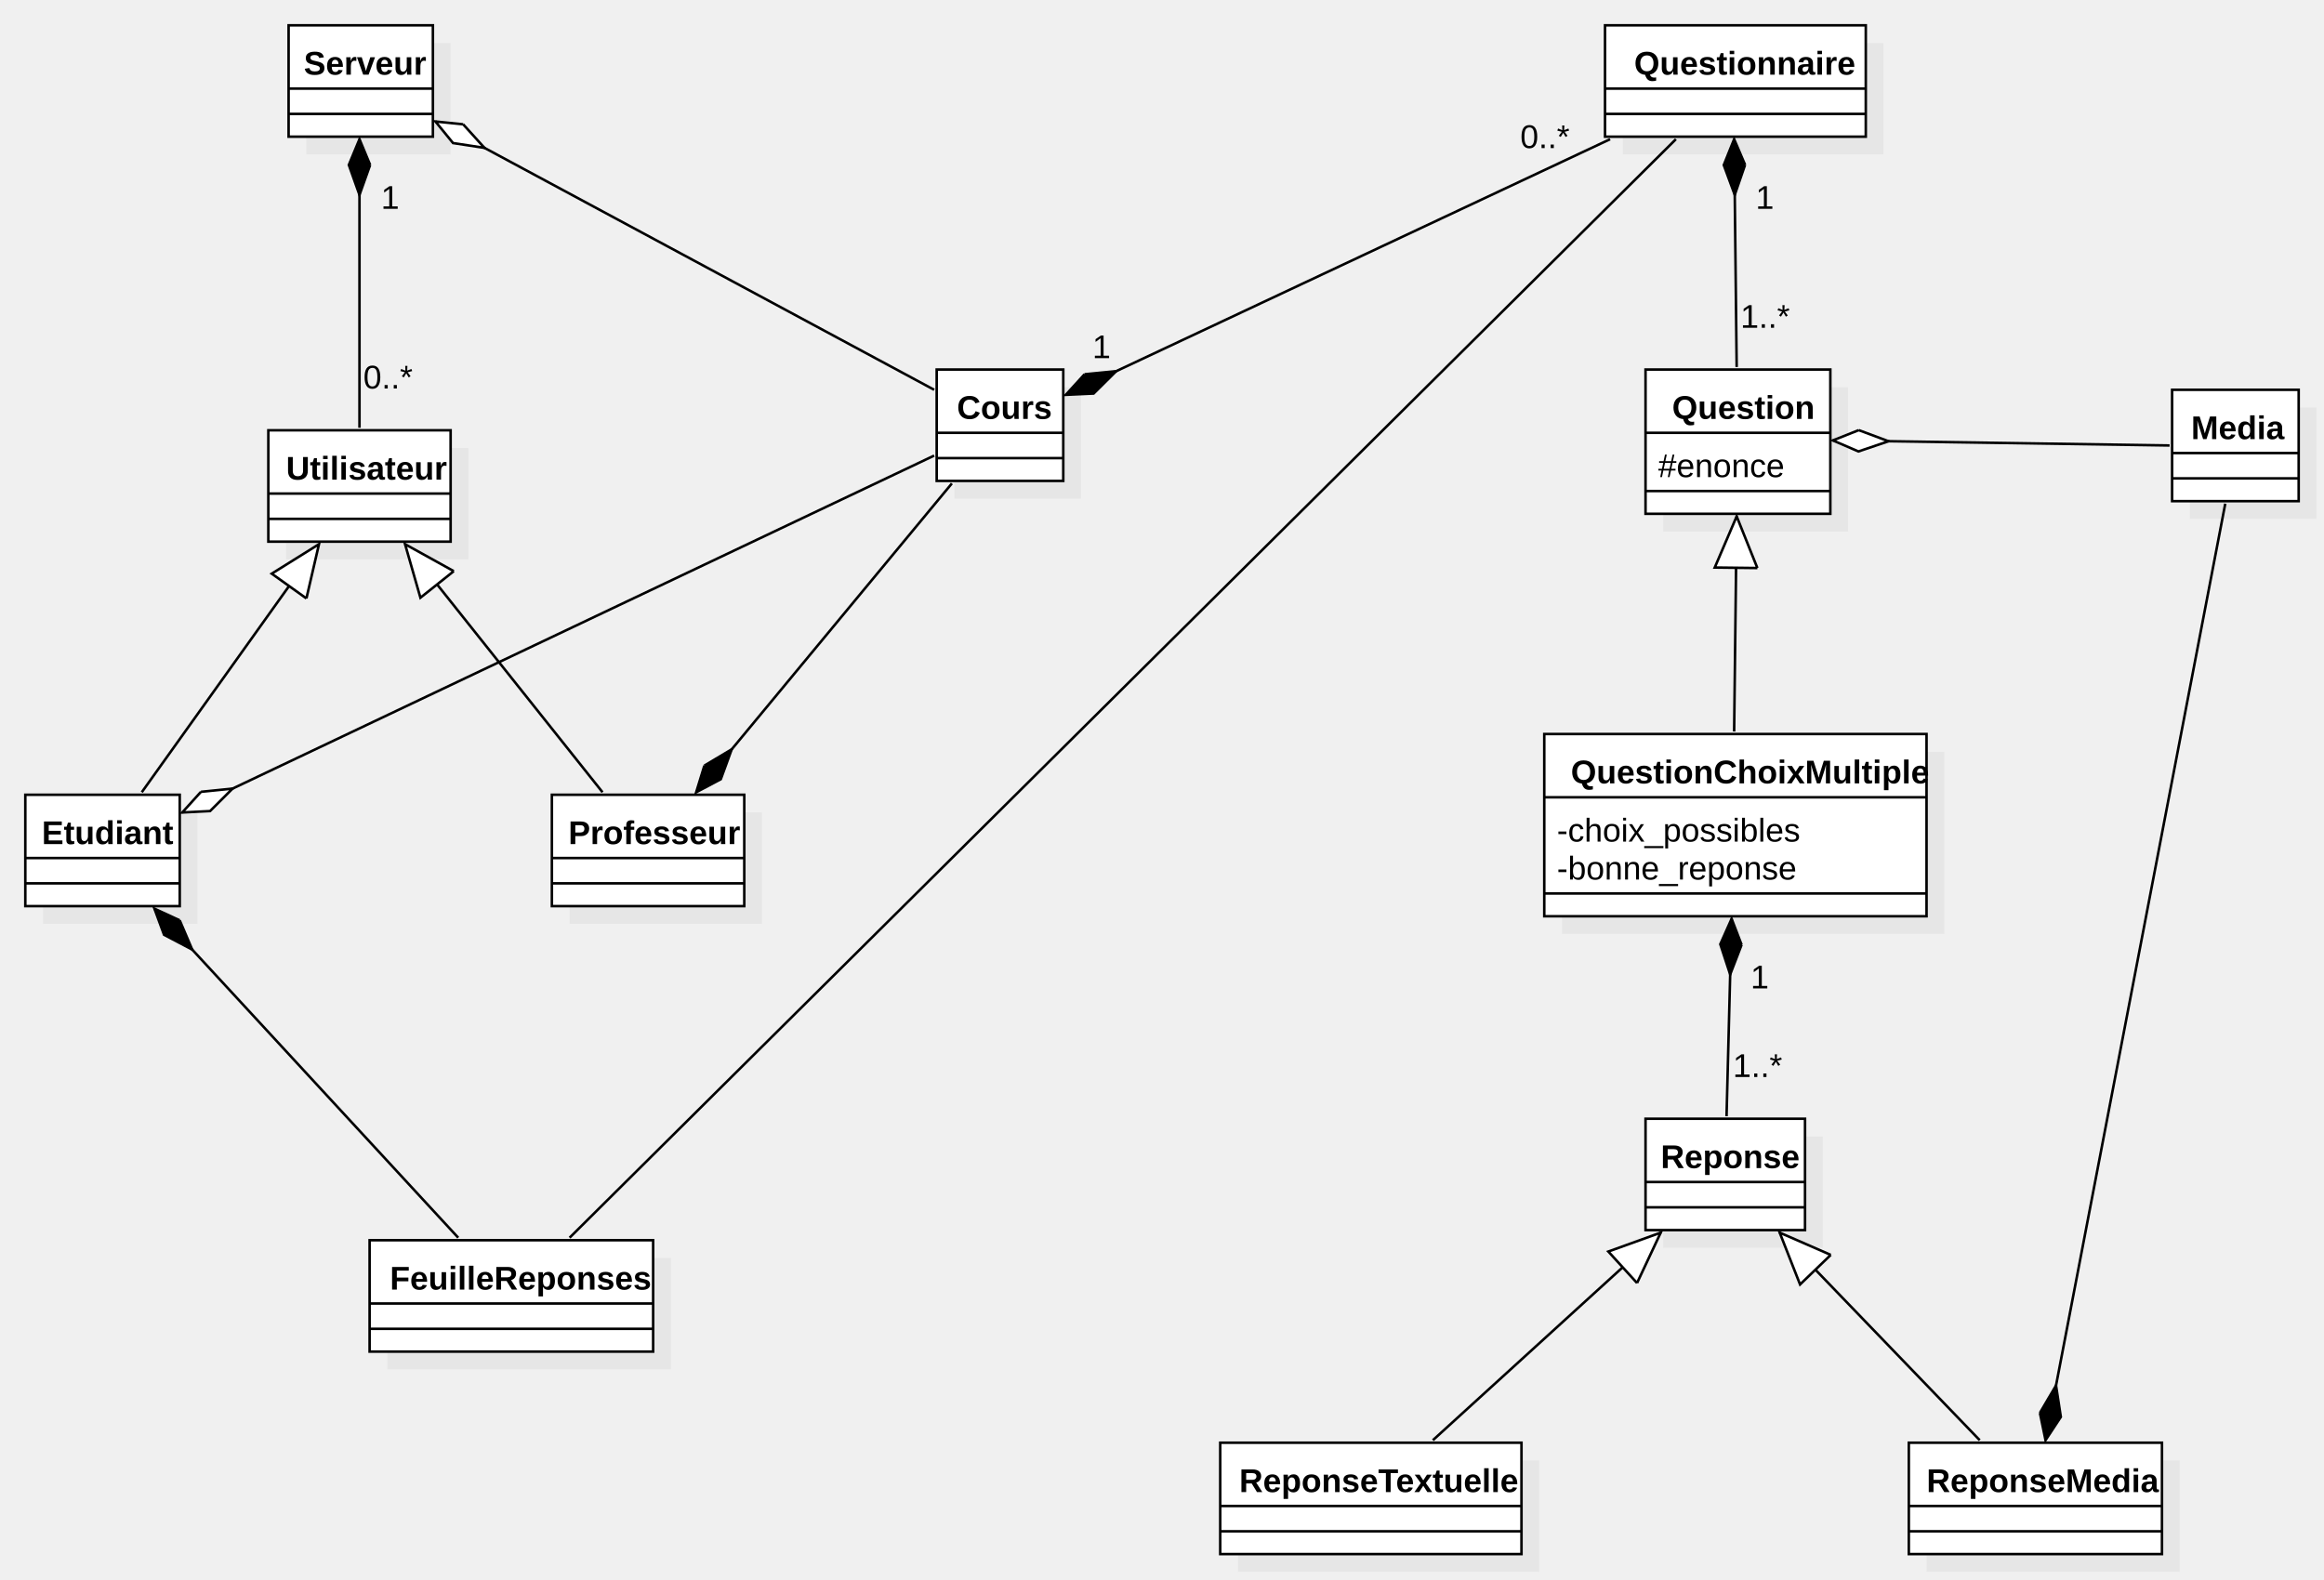
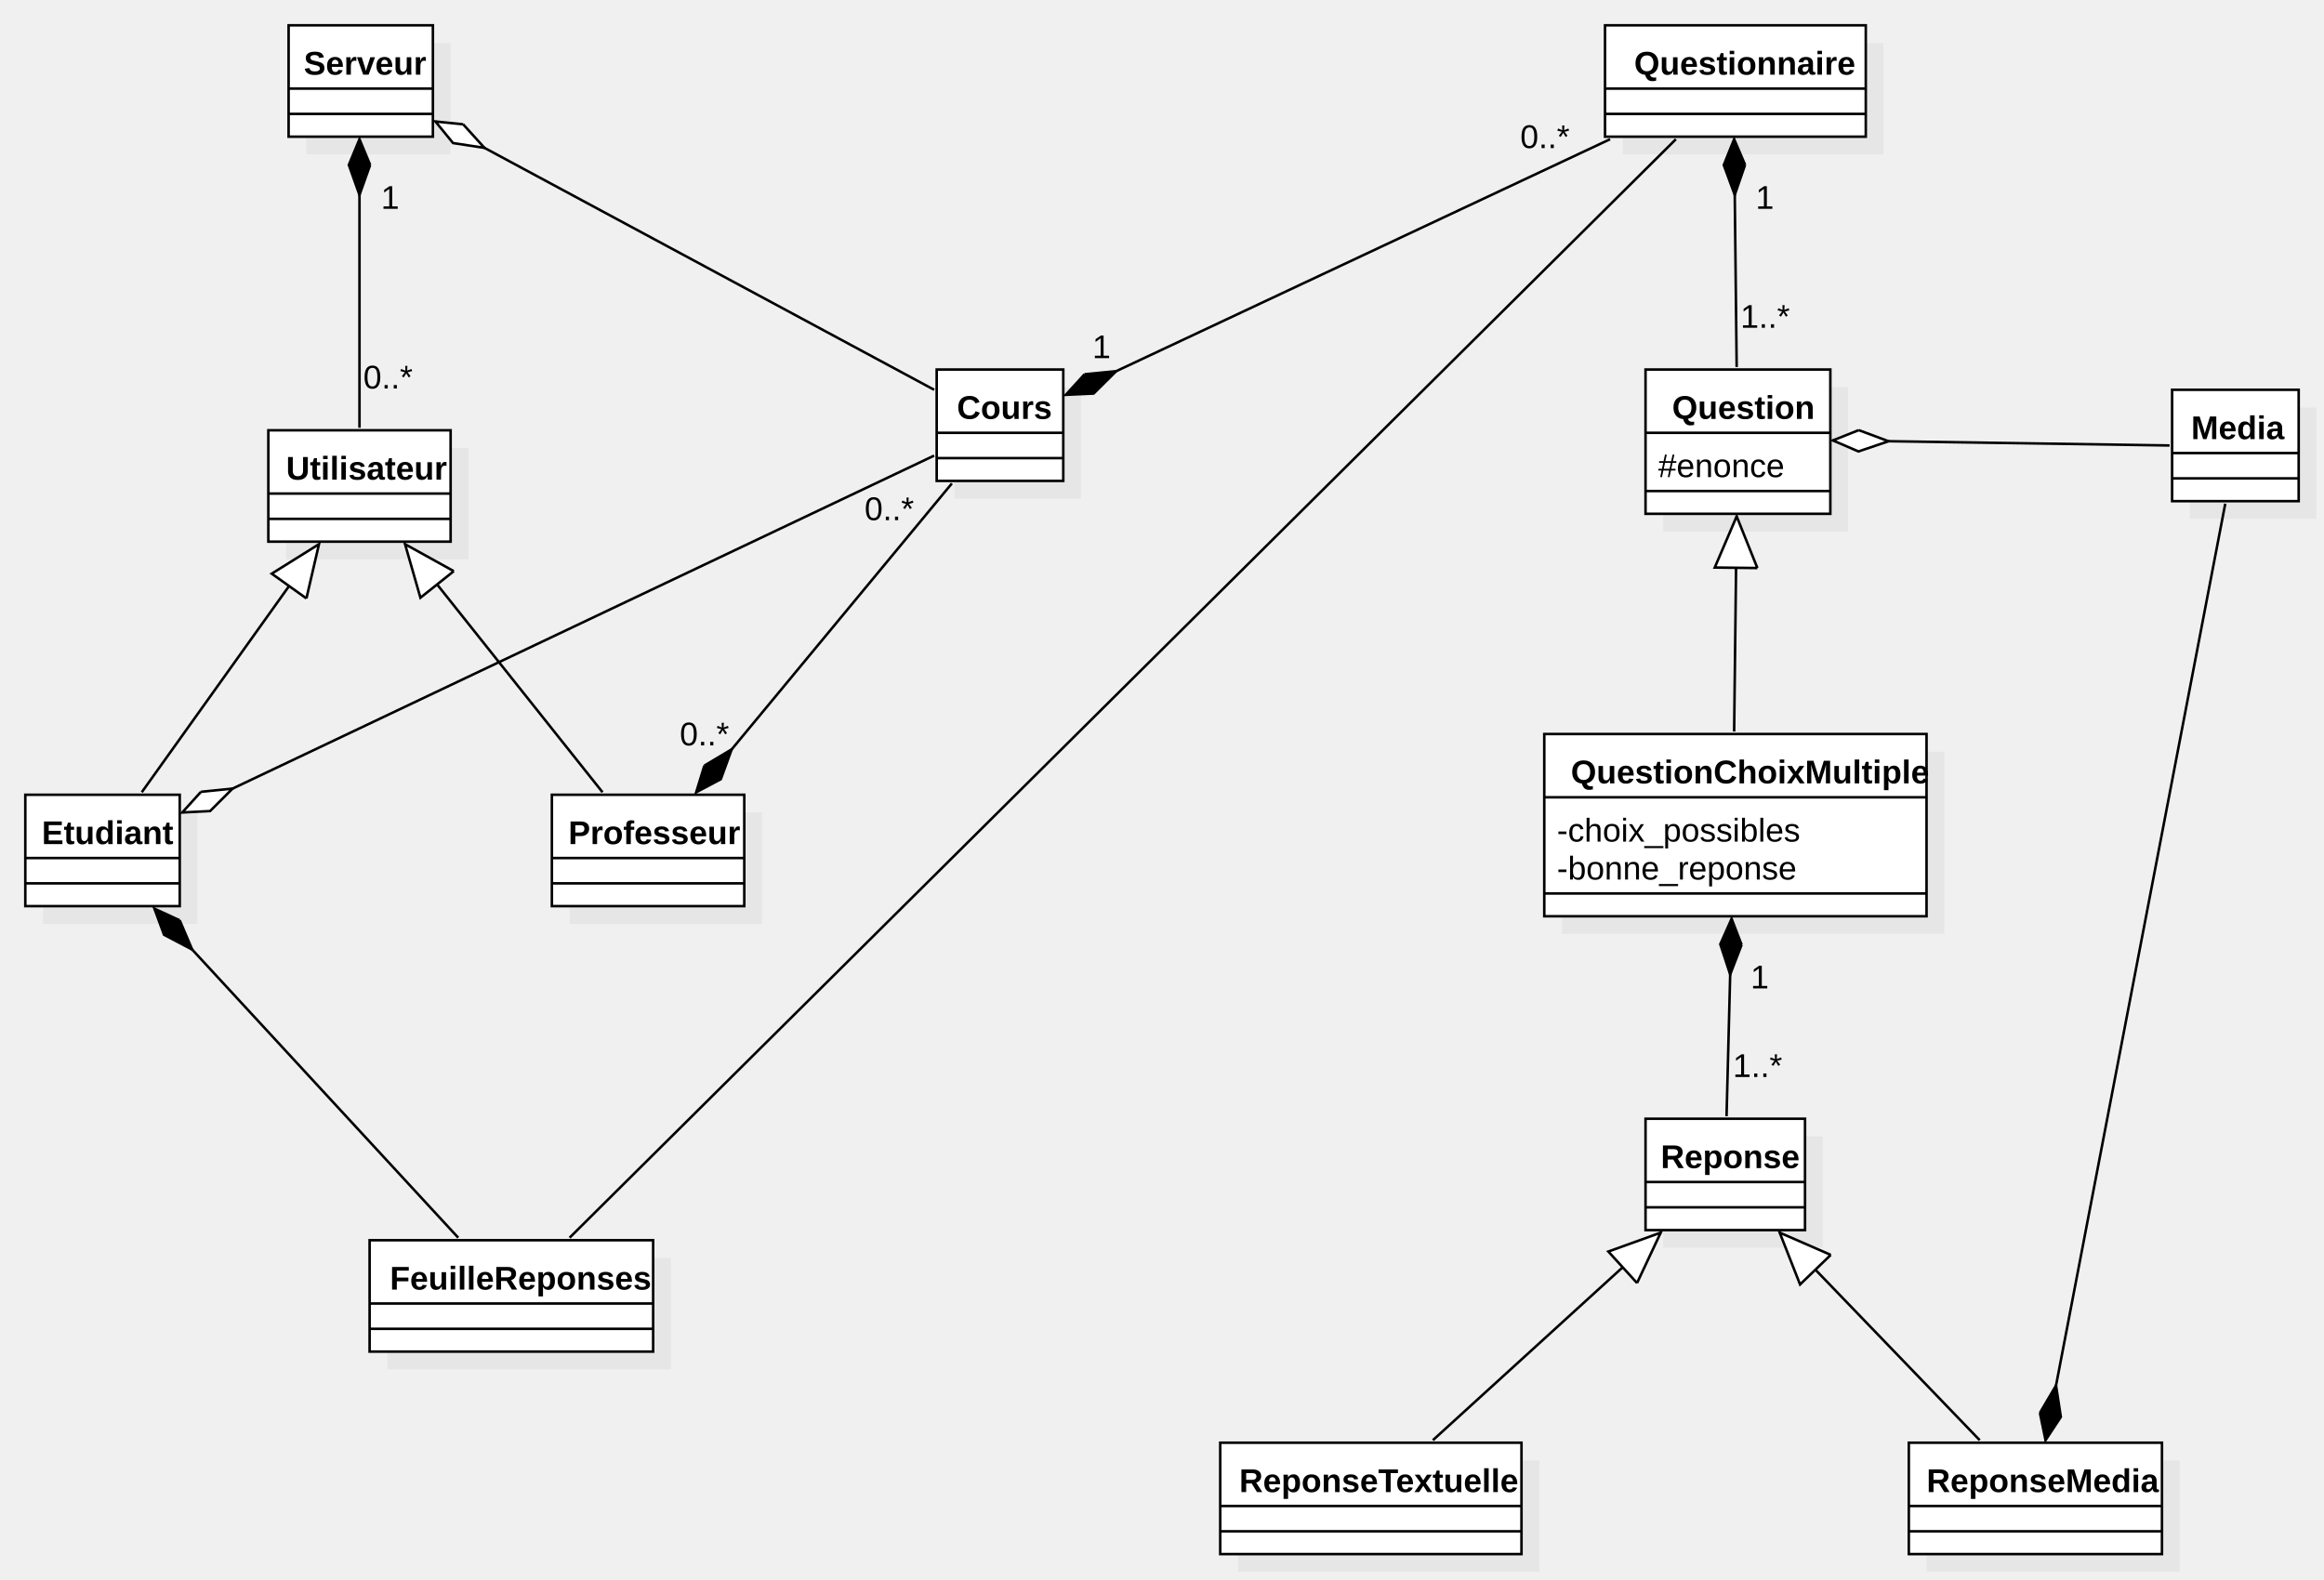
<svg xmlns="http://www.w3.org/2000/svg" version="1.1" width="918" height="624">
  <defs />
  <g>
    <g transform="translate(-678,-750) scale(1,1)">
      <rect fill="#C0C0C0" stroke="none" x="1055" y="903" width="50" height="44" opacity="0.2" />
    </g>
    <g transform="translate(-678,-750) scale(1,1)">
      <rect fill="#ffffff" stroke="none" x="1048" y="896" width="50" height="44" />
    </g>
    <g transform="translate(-678,-750) scale(1,1)">
      <path fill="none" stroke="#000000" d="M 1048 896 L 1098 896 L 1098 940 L 1048 940 L 1048 896 Z Z" stroke-miterlimit="10" />
    </g>
    <g transform="translate(-678,-750) scale(1,1)">
      <path fill="none" stroke="#000000" d="M 1048 921 L 1098 921" stroke-miterlimit="10" />
    </g>
    <g transform="translate(-678,-750) scale(1,1)">
      <path fill="none" stroke="#000000" d="M 1048 931 L 1098 931" stroke-miterlimit="10" />
    </g>
    <g transform="translate(-678,-750) scale(1,1)">
      <g>
        <path fill="none" stroke="none" />
        <text fill="#000000" stroke="none" font-family="Arial" font-size="13px" font-style="normal" font-weight="bold" text-decoration="none" x="1056" y="915.5">Cours</text>
      </g>
    </g>
    <g transform="translate(-678,-750) scale(1,1)">
      <rect fill="#C0C0C0" stroke="none" x="1319" y="767" width="103" height="44" opacity="0.2" />
    </g>
    <g transform="translate(-678,-750) scale(1,1)">
      <rect fill="#ffffff" stroke="none" x="1312" y="760" width="103" height="44" />
    </g>
    <g transform="translate(-678,-750) scale(1,1)">
      <path fill="none" stroke="#000000" d="M 1312 760 L 1415 760 L 1415 804 L 1312 804 L 1312 760 Z Z" stroke-miterlimit="10" />
    </g>
    <g transform="translate(-678,-750) scale(1,1)">
      <path fill="none" stroke="#000000" d="M 1312 785 L 1415 785" stroke-miterlimit="10" />
    </g>
    <g transform="translate(-678,-750) scale(1,1)">
      <path fill="none" stroke="#000000" d="M 1312 795 L 1415 795" stroke-miterlimit="10" />
    </g>
    <g transform="translate(-678,-750) scale(1,1)">
      <g>
        <path fill="none" stroke="none" />
        <text fill="#000000" stroke="none" font-family="Arial" font-size="13px" font-style="normal" font-weight="bold" text-decoration="none" x="1323.5" y="779.5">Questionnaire</text>
      </g>
    </g>
    <g transform="translate(-678,-750) scale(1,1)">
      <path fill="none" stroke="#000000" d="M 1314 805 L 1099 906" stroke-miterlimit="10" />
    </g>
    <g transform="translate(-678,-750) scale(1,1)">
      <path fill="#000000" stroke="none" d="M 1106.408 897.869 L 1099 906 L 1109.988 905.489 L 1118.912 896.646" />
    </g>
    <g transform="translate(-678,-750) scale(1,1)">
      <path fill="none" stroke="#000000" d="M 1106.408 897.869 L 1099 906 L 1109.988 905.489 L 1118.912 896.646 L 1106.408 897.869" stroke-miterlimit="10" />
    </g>
    <g transform="translate(-678,-750) scale(1,1)">
      <g>
        <path fill="none" stroke="none" />
        <text fill="#000000" stroke="none" font-family="Arial" font-size="13px" font-style="normal" font-weight="normal" text-decoration="none" x="1278.5" y="808.5">0..*</text>
      </g>
    </g>
    <g transform="translate(-678,-750) scale(1,1)">
      <g>
        <path fill="none" stroke="none" />
        <text fill="#000000" stroke="none" font-family="Arial" font-size="13px" font-style="normal" font-weight="normal" text-decoration="none" x="1109.5" y="891.5">1</text>
      </g>
    </g>
    <g transform="translate(-678,-750) scale(1,1)">
      <rect fill="#C0C0C0" stroke="none" x="1335" y="903" width="73" height="57" opacity="0.2" />
    </g>
    <g transform="translate(-678,-750) scale(1,1)">
      <rect fill="#ffffff" stroke="none" x="1328" y="896" width="73" height="57" />
    </g>
    <g transform="translate(-678,-750) scale(1,1)">
      <path fill="none" stroke="#000000" d="M 1328 896 L 1401 896 L 1401 953 L 1328 953 L 1328 896 Z Z" stroke-miterlimit="10" />
    </g>
    <g transform="translate(-678,-750) scale(1,1)">
      <path fill="none" stroke="#000000" d="M 1328 921 L 1401 921" stroke-miterlimit="10" />
    </g>
    <g transform="translate(-678,-750) scale(1,1)">
      <path fill="none" stroke="#000000" d="M 1328 944 L 1401 944" stroke-miterlimit="10" />
    </g>
    <g transform="translate(-678,-750) scale(1,1)">
      <g>
        <path fill="none" stroke="none" />
        <text fill="#000000" stroke="none" font-family="Arial" font-size="13px" font-style="normal" font-weight="bold" text-decoration="none" x="1338.5" y="915.5">Question</text>
      </g>
    </g>
    <g transform="translate(-678,-750) scale(1,1)">
      <g>
        <path fill="none" stroke="none" />
        <text fill="#000000" stroke="none" font-family="Arial" font-size="13px" font-style="normal" font-weight="normal" text-decoration="none" x="1333" y="938.5">#enonce</text>
      </g>
    </g>
    <g transform="translate(-678,-750) scale(1,1)">
      <path fill="none" stroke="#000000" d="M 1364 895 L 1363 805" stroke-miterlimit="10" />
    </g>
    <g transform="translate(-678,-750) scale(1,1)">
      <path fill="#000000" stroke="none" d="M 1367.322 815.115 L 1363 805 L 1358.904 815.209 L 1363.244 826.999" />
    </g>
    <g transform="translate(-678,-750) scale(1,1)">
      <path fill="none" stroke="#000000" d="M 1367.322 815.115 L 1363 805 L 1358.904 815.209 L 1363.244 826.999 L 1367.322 815.115" stroke-miterlimit="10" />
    </g>
    <g transform="translate(-678,-750) scale(1,1)">
      <g>
        <path fill="none" stroke="none" />
        <text fill="#000000" stroke="none" font-family="Arial" font-size="13px" font-style="normal" font-weight="normal" text-decoration="none" x="1365.5" y="879.5">1..*</text>
      </g>
    </g>
    <g transform="translate(-678,-750) scale(1,1)">
      <g>
        <path fill="none" stroke="none" />
        <text fill="#000000" stroke="none" font-family="Arial" font-size="13px" font-style="normal" font-weight="normal" text-decoration="none" x="1371.5" y="832.5">1</text>
      </g>
    </g>
    <g transform="translate(-678,-750) scale(1,1)">
      <rect fill="#C0C0C0" stroke="none" x="1295" y="1047" width="151" height="72" opacity="0.2" />
    </g>
    <g transform="translate(-678,-750) scale(1,1)">
      <rect fill="#ffffff" stroke="none" x="1288" y="1040" width="151" height="72" />
    </g>
    <g transform="translate(-678,-750) scale(1,1)">
      <path fill="none" stroke="#000000" d="M 1288 1040 L 1439 1040 L 1439 1112 L 1288 1112 L 1288 1040 Z Z" stroke-miterlimit="10" />
    </g>
    <g transform="translate(-678,-750) scale(1,1)">
      <path fill="none" stroke="#000000" d="M 1288 1065 L 1439 1065" stroke-miterlimit="10" />
    </g>
    <g transform="translate(-678,-750) scale(1,1)">
      <path fill="none" stroke="#000000" d="M 1288 1103 L 1439 1103" stroke-miterlimit="10" />
    </g>
    <g transform="translate(-678,-750) scale(1,1)">
      <g>
        <path fill="none" stroke="none" />
        <text fill="#000000" stroke="none" font-family="Arial" font-size="13px" font-style="normal" font-weight="bold" text-decoration="none" x="1298.5" y="1059.5">QuestionChoixMultiple</text>
      </g>
    </g>
    <g transform="translate(-678,-750) scale(1,1)">
      <g>
        <path fill="none" stroke="none" />
        <text fill="#000000" stroke="none" font-family="Arial" font-size="13px" font-style="normal" font-weight="normal" text-decoration="none" x="1293" y="1082.5">-choix_possibles</text>
      </g>
    </g>
    <g transform="translate(-678,-750) scale(1,1)">
      <g>
        <path fill="none" stroke="none" />
        <text fill="#000000" stroke="none" font-family="Arial" font-size="13px" font-style="normal" font-weight="normal" text-decoration="none" x="1293" y="1097.5">-bonne_reponse</text>
      </g>
    </g>
    <g transform="translate(-678,-750) scale(1,1)">
      <path fill="none" stroke="#000000" d="M 1363 1039 L 1364 954" stroke-miterlimit="10" />
    </g>
    <g transform="translate(-678,-750) scale(1,1)">
      <path fill="#FFFFFF" stroke="none" d="M 1372.179 974.423 L 1364 954 L 1355.342 974.225" />
    </g>
    <g transform="translate(-678,-750) scale(1,1)">
      <path fill="none" stroke="#000000" d="M 1372.179 974.423 L 1364 954 L 1355.342 974.225 L 1372.179 974.423" stroke-miterlimit="10" />
    </g>
    <g transform="translate(-678,-750) scale(1,1)">
      <rect fill="#C0C0C0" stroke="none" x="1543" y="911" width="50" height="44" opacity="0.2" />
    </g>
    <g transform="translate(-678,-750) scale(1,1)">
      <rect fill="#ffffff" stroke="none" x="1536" y="904" width="50" height="44" />
    </g>
    <g transform="translate(-678,-750) scale(1,1)">
      <path fill="none" stroke="#000000" d="M 1536 904 L 1586 904 L 1586 948 L 1536 948 L 1536 904 Z Z" stroke-miterlimit="10" />
    </g>
    <g transform="translate(-678,-750) scale(1,1)">
      <path fill="none" stroke="#000000" d="M 1536 929 L 1586 929" stroke-miterlimit="10" />
    </g>
    <g transform="translate(-678,-750) scale(1,1)">
      <path fill="none" stroke="#000000" d="M 1536 939 L 1586 939" stroke-miterlimit="10" />
    </g>
    <g transform="translate(-678,-750) scale(1,1)">
      <g>
        <path fill="none" stroke="none" />
        <text fill="#000000" stroke="none" font-family="Arial" font-size="13px" font-style="normal" font-weight="bold" text-decoration="none" x="1543.5" y="923.5">Media</text>
      </g>
    </g>
    <g transform="translate(-678,-750) scale(1,1)">
      <path fill="none" stroke="#000000" d="M 1535 926 L 1402 924" stroke-miterlimit="10" />
    </g>
    <g transform="translate(-678,-750) scale(1,1)">
      <path fill="#FFFFFF" stroke="none" d="M 1412.225 919.944 L 1402 924 L 1412.098 928.362 L 1423.998 924.331" />
    </g>
    <g transform="translate(-678,-750) scale(1,1)">
      <path fill="none" stroke="#000000" d="M 1412.225 919.944 L 1402 924 L 1412.098 928.362 L 1423.998 924.331 L 1412.225 919.944" stroke-miterlimit="10" />
    </g>
    <g transform="translate(-678,-750) scale(1,1)">
      <rect fill="#C0C0C0" stroke="none" x="1335" y="1199" width="63" height="44" opacity="0.2" />
    </g>
    <g transform="translate(-678,-750) scale(1,1)">
      <rect fill="#ffffff" stroke="none" x="1328" y="1192" width="63" height="44" />
    </g>
    <g transform="translate(-678,-750) scale(1,1)">
      <path fill="none" stroke="#000000" d="M 1328 1192 L 1391 1192 L 1391 1236 L 1328 1236 L 1328 1192 Z Z" stroke-miterlimit="10" />
    </g>
    <g transform="translate(-678,-750) scale(1,1)">
      <path fill="none" stroke="#000000" d="M 1328 1217 L 1391 1217" stroke-miterlimit="10" />
    </g>
    <g transform="translate(-678,-750) scale(1,1)">
      <path fill="none" stroke="#000000" d="M 1328 1227 L 1391 1227" stroke-miterlimit="10" />
    </g>
    <g transform="translate(-678,-750) scale(1,1)">
      <g>
        <path fill="none" stroke="none" />
        <text fill="#000000" stroke="none" font-family="Arial" font-size="13px" font-style="normal" font-weight="bold" text-decoration="none" x="1334" y="1211.5">Reponse</text>
      </g>
    </g>
    <g transform="translate(-678,-750) scale(1,1)">
      <path fill="none" stroke="#000000" d="M 1360 1191 L 1362 1113" stroke-miterlimit="10" />
    </g>
    <g transform="translate(-678,-750) scale(1,1)">
      <path fill="#000000" stroke="none" d="M 1365.948 1123.267 L 1362 1113 L 1357.531 1123.051 L 1361.436 1134.993" />
    </g>
    <g transform="translate(-678,-750) scale(1,1)">
      <path fill="none" stroke="#000000" d="M 1365.948 1123.267 L 1362 1113 L 1357.531 1123.051 L 1361.436 1134.993 L 1365.948 1123.267" stroke-miterlimit="10" />
    </g>
    <g transform="translate(-678,-750) scale(1,1)">
      <g>
        <path fill="none" stroke="none" />
        <text fill="#000000" stroke="none" font-family="Arial" font-size="13px" font-style="normal" font-weight="normal" text-decoration="none" x="1362.5" y="1175.5">1..*</text>
      </g>
    </g>
    <g transform="translate(-678,-750) scale(1,1)">
      <g>
        <path fill="none" stroke="none" />
        <text fill="#000000" stroke="none" font-family="Arial" font-size="13px" font-style="normal" font-weight="normal" text-decoration="none" x="1369.5" y="1140.5">1</text>
      </g>
    </g>
    <g transform="translate(-678,-750) scale(1,1)">
      <rect fill="#C0C0C0" stroke="none" x="1167" y="1327" width="119" height="44" opacity="0.2" />
    </g>
    <g transform="translate(-678,-750) scale(1,1)">
      <rect fill="#ffffff" stroke="none" x="1160" y="1320" width="119" height="44" />
    </g>
    <g transform="translate(-678,-750) scale(1,1)">
      <path fill="none" stroke="#000000" d="M 1160 1320 L 1279 1320 L 1279 1364 L 1160 1364 L 1160 1320 Z Z" stroke-miterlimit="10" />
    </g>
    <g transform="translate(-678,-750) scale(1,1)">
      <path fill="none" stroke="#000000" d="M 1160 1345 L 1279 1345" stroke-miterlimit="10" />
    </g>
    <g transform="translate(-678,-750) scale(1,1)">
      <path fill="none" stroke="#000000" d="M 1160 1355 L 1279 1355" stroke-miterlimit="10" />
    </g>
    <g transform="translate(-678,-750) scale(1,1)">
      <g>
        <path fill="none" stroke="none" />
        <text fill="#000000" stroke="none" font-family="Arial" font-size="13px" font-style="normal" font-weight="bold" text-decoration="none" x="1167.5" y="1339.5">ReponseTextuelle</text>
      </g>
    </g>
    <g transform="translate(-678,-750) scale(1,1)">
      <path fill="none" stroke="#000000" d="M 1244 1319 L 1334 1237" stroke-miterlimit="10" />
    </g>
    <g transform="translate(-678,-750) scale(1,1)">
      <path fill="#FFFFFF" stroke="none" d="M 1324.646 1256.912 L 1334 1237 L 1313.305 1244.466" />
    </g>
    <g transform="translate(-678,-750) scale(1,1)">
      <path fill="none" stroke="#000000" d="M 1324.646 1256.912 L 1334 1237 L 1313.305 1244.466 L 1324.646 1256.912" stroke-miterlimit="10" />
    </g>
    <g transform="translate(-678,-750) scale(1,1)">
      <rect fill="#C0C0C0" stroke="none" x="1439" y="1327" width="100" height="44" opacity="0.2" />
    </g>
    <g transform="translate(-678,-750) scale(1,1)">
      <rect fill="#ffffff" stroke="none" x="1432" y="1320" width="100" height="44" />
    </g>
    <g transform="translate(-678,-750) scale(1,1)">
      <path fill="none" stroke="#000000" d="M 1432 1320 L 1532 1320 L 1532 1364 L 1432 1364 L 1432 1320 Z Z" stroke-miterlimit="10" />
    </g>
    <g transform="translate(-678,-750) scale(1,1)">
      <path fill="none" stroke="#000000" d="M 1432 1345 L 1532 1345" stroke-miterlimit="10" />
    </g>
    <g transform="translate(-678,-750) scale(1,1)">
      <path fill="none" stroke="#000000" d="M 1432 1355 L 1532 1355" stroke-miterlimit="10" />
    </g>
    <g transform="translate(-678,-750) scale(1,1)">
      <g>
        <path fill="none" stroke="none" />
        <text fill="#000000" stroke="none" font-family="Arial" font-size="13px" font-style="normal" font-weight="bold" text-decoration="none" x="1439" y="1339.5">ReponseMedia</text>
      </g>
    </g>
    <g transform="translate(-678,-750) scale(1,1)">
      <path fill="none" stroke="#000000" d="M 1460 1319 L 1381 1237" stroke-miterlimit="10" />
    </g>
    <g transform="translate(-678,-750) scale(1,1)">
      <path fill="#FFFFFF" stroke="none" d="M 1401.165 1245.796 L 1381 1237 L 1389.039 1257.479" />
    </g>
    <g transform="translate(-678,-750) scale(1,1)">
      <path fill="none" stroke="#000000" d="M 1401.165 1245.796 L 1381 1237 L 1389.039 1257.479 L 1401.165 1245.796" stroke-miterlimit="10" />
    </g>
    <g transform="translate(-678,-750) scale(1,1)">
      <path fill="none" stroke="#000000" d="M 1557 949 L 1486 1319" stroke-miterlimit="10" />
    </g>
    <g transform="translate(-678,-750) scale(1,1)">
      <path fill="#000000" stroke="none" d="M 1483.781 1308.226 L 1486 1319 L 1492.049 1309.813 L 1490.146 1297.394" />
    </g>
    <g transform="translate(-678,-750) scale(1,1)">
      <path fill="none" stroke="#000000" d="M 1483.781 1308.226 L 1486 1319 L 1492.049 1309.813 L 1490.146 1297.394 L 1483.781 1308.226" stroke-miterlimit="10" />
    </g>
    <g transform="translate(-678,-750) scale(1,1)">
      <rect fill="#C0C0C0" stroke="none" x="791" y="927" width="72" height="44" opacity="0.2" />
    </g>
    <g transform="translate(-678,-750) scale(1,1)">
      <rect fill="#ffffff" stroke="none" x="784" y="920" width="72" height="44" />
    </g>
    <g transform="translate(-678,-750) scale(1,1)">
      <path fill="none" stroke="#000000" d="M 784 920 L 856 920 L 856 964 L 784 964 L 784 920 Z Z" stroke-miterlimit="10" />
    </g>
    <g transform="translate(-678,-750) scale(1,1)">
      <path fill="none" stroke="#000000" d="M 784 945 L 856 945" stroke-miterlimit="10" />
    </g>
    <g transform="translate(-678,-750) scale(1,1)">
      <path fill="none" stroke="#000000" d="M 784 955 L 856 955" stroke-miterlimit="10" />
    </g>
    <g transform="translate(-678,-750) scale(1,1)">
      <g>
        <path fill="none" stroke="none" />
        <text fill="#000000" stroke="none" font-family="Arial" font-size="13px" font-style="normal" font-weight="bold" text-decoration="none" x="791" y="939.5">Utilisateur</text>
      </g>
    </g>
    <g transform="translate(-678,-750) scale(1,1)">
      <rect fill="#C0C0C0" stroke="none" x="695" y="1071" width="61" height="44" opacity="0.2" />
    </g>
    <g transform="translate(-678,-750) scale(1,1)">
      <rect fill="#ffffff" stroke="none" x="688" y="1064" width="61" height="44" />
    </g>
    <g transform="translate(-678,-750) scale(1,1)">
      <path fill="none" stroke="#000000" d="M 688 1064 L 749 1064 L 749 1108 L 688 1108 L 688 1064 Z Z" stroke-miterlimit="10" />
    </g>
    <g transform="translate(-678,-750) scale(1,1)">
      <path fill="none" stroke="#000000" d="M 688 1089 L 749 1089" stroke-miterlimit="10" />
    </g>
    <g transform="translate(-678,-750) scale(1,1)">
      <path fill="none" stroke="#000000" d="M 688 1099 L 749 1099" stroke-miterlimit="10" />
    </g>
    <g transform="translate(-678,-750) scale(1,1)">
      <g>
        <path fill="none" stroke="none" />
        <text fill="#000000" stroke="none" font-family="Arial" font-size="13px" font-style="normal" font-weight="bold" text-decoration="none" x="694.5" y="1083.5">Etudiant</text>
      </g>
    </g>
    <g transform="translate(-678,-750) scale(1,1)">
      <rect fill="#C0C0C0" stroke="none" x="903" y="1071" width="76" height="44" opacity="0.2" />
    </g>
    <g transform="translate(-678,-750) scale(1,1)">
      <rect fill="#ffffff" stroke="none" x="896" y="1064" width="76" height="44" />
    </g>
    <g transform="translate(-678,-750) scale(1,1)">
      <path fill="none" stroke="#000000" d="M 896 1064 L 972 1064 L 972 1108 L 896 1108 L 896 1064 Z Z" stroke-miterlimit="10" />
    </g>
    <g transform="translate(-678,-750) scale(1,1)">
      <path fill="none" stroke="#000000" d="M 896 1089 L 972 1089" stroke-miterlimit="10" />
    </g>
    <g transform="translate(-678,-750) scale(1,1)">
      <path fill="none" stroke="#000000" d="M 896 1099 L 972 1099" stroke-miterlimit="10" />
    </g>
    <g transform="translate(-678,-750) scale(1,1)">
      <g>
        <path fill="none" stroke="none" />
        <text fill="#000000" stroke="none" font-family="Arial" font-size="13px" font-style="normal" font-weight="bold" text-decoration="none" x="902.5" y="1083.5">Professeur</text>
      </g>
    </g>
    <g transform="translate(-678,-750) scale(1,1)">
      <path fill="none" stroke="#000000" d="M 734 1063 L 804 965" stroke-miterlimit="10" />
    </g>
    <g transform="translate(-678,-750) scale(1,1)">
      <path fill="#FFFFFF" stroke="none" d="M 799.037 986.433 L 804 965 L 785.335 976.646" />
    </g>
    <g transform="translate(-678,-750) scale(1,1)">
      <path fill="none" stroke="#000000" d="M 799.037 986.433 L 804 965 L 785.335 976.646 L 799.037 986.433" stroke-miterlimit="10" />
    </g>
    <g transform="translate(-678,-750) scale(1,1)">
      <path fill="none" stroke="#000000" d="M 916 1063 L 838 965" stroke-miterlimit="10" />
    </g>
    <g transform="translate(-678,-750) scale(1,1)">
      <path fill="#FFFFFF" stroke="none" d="M 857.245 975.66 L 838 965 L 844.07 986.146" />
    </g>
    <g transform="translate(-678,-750) scale(1,1)">
      <path fill="none" stroke="#000000" d="M 857.245 975.66 L 838 965 L 844.07 986.146 L 857.245 975.66" stroke-miterlimit="10" />
    </g>
    <g transform="translate(-678,-750) scale(1,1)">
      <rect fill="#C0C0C0" stroke="none" x="799" y="767" width="57" height="44" opacity="0.2" />
    </g>
    <g transform="translate(-678,-750) scale(1,1)">
      <rect fill="#ffffff" stroke="none" x="792" y="760" width="57" height="44" />
    </g>
    <g transform="translate(-678,-750) scale(1,1)">
      <path fill="none" stroke="#000000" d="M 792 760 L 849 760 L 849 804 L 792 804 L 792 760 Z Z" stroke-miterlimit="10" />
    </g>
    <g transform="translate(-678,-750) scale(1,1)">
      <path fill="none" stroke="#000000" d="M 792 785 L 849 785" stroke-miterlimit="10" />
    </g>
    <g transform="translate(-678,-750) scale(1,1)">
      <path fill="none" stroke="#000000" d="M 792 795 L 849 795" stroke-miterlimit="10" />
    </g>
    <g transform="translate(-678,-750) scale(1,1)">
      <g>
        <path fill="none" stroke="none" />
        <text fill="#000000" stroke="none" font-family="Arial" font-size="13px" font-style="normal" font-weight="bold" text-decoration="none" x="798" y="779.5">Serveur</text>
      </g>
    </g>
    <g transform="translate(-678,-750) scale(1,1)">
      <path fill="none" stroke="#000000" d="M 820 919 L 820 805" stroke-miterlimit="10" />
    </g>
    <g transform="translate(-678,-750) scale(1,1)">
      <path fill="#000000" stroke="none" d="M 824.21 815.163 L 820 805 L 815.79 815.163 L 820 827" />
    </g>
    <g transform="translate(-678,-750) scale(1,1)">
      <path fill="none" stroke="#000000" d="M 824.21 815.163 L 820 805 L 815.79 815.163 L 820 827 L 824.21 815.163" stroke-miterlimit="10" />
    </g>
    <g transform="translate(-678,-750) scale(1,1)">
      <g>
        <path fill="none" stroke="none" />
        <text fill="#000000" stroke="none" font-family="Arial" font-size="13px" font-style="normal" font-weight="normal" text-decoration="none" x="821.5" y="903.5">0..*</text>
      </g>
    </g>
    <g transform="translate(-678,-750) scale(1,1)">
      <g>
        <path fill="none" stroke="none" />
        <text fill="#000000" stroke="none" font-family="Arial" font-size="13px" font-style="normal" font-weight="normal" text-decoration="none" x="828.5" y="832.5">1</text>
      </g>
    </g>
    <g transform="translate(-678,-750) scale(1,1)">
      <path fill="none" stroke="#000000" d="M 1054 941 L 953 1063" stroke-miterlimit="10" />
    </g>
    <g transform="translate(-678,-750) scale(1,1)">
      <path fill="#000000" stroke="none" d="M 956.238 1052.487 L 953 1063 L 962.723 1057.856 L 967.029 1046.054" />
    </g>
    <g transform="translate(-678,-750) scale(1,1)">
      <path fill="none" stroke="#000000" d="M 956.238 1052.487 L 953 1063 L 962.723 1057.856 L 967.029 1046.054 L 956.238 1052.487" stroke-miterlimit="10" />
    </g>
    <g transform="translate(-678,-750) scale(1,1)">
+       <g>
+         <path fill="none" stroke="none" />
+         <text fill="#000000" stroke="none" font-family="Arial" font-size="13px" font-style="normal" font-weight="normal" text-decoration="none" x="1019.5" y="955.5">0..*</text>
+       </g>
+     </g>
+     <g transform="translate(-678,-750) scale(1,1)">
+       <g>
+         <path fill="none" stroke="none" />
+         <text fill="#000000" stroke="none" font-family="Arial" font-size="13px" font-style="normal" font-weight="normal" text-decoration="none" x="946.5" y="1044.5">0..*</text>
+       </g>
+     </g>
+     <g transform="translate(-678,-750) scale(1,1)">
      <path fill="none" stroke="#000000" d="M 1047 930 L 750 1071" stroke-miterlimit="10" />
    </g>
    <g transform="translate(-678,-750) scale(1,1)">
      <path fill="#FFFFFF" stroke="none" d="M 757.375 1062.839 L 750 1071 L 760.986 1070.444 L 769.874 1061.565" />
    </g>
    <g transform="translate(-678,-750) scale(1,1)">
      <path fill="none" stroke="#000000" d="M 757.375 1062.839 L 750 1071 L 760.986 1070.444 L 769.874 1061.565 L 757.375 1062.839" stroke-miterlimit="10" />
    </g>
    <g transform="translate(-678,-750) scale(1,1)">
      <rect fill="#C0C0C0" stroke="none" x="831" y="1247" width="112" height="44" opacity="0.2" />
    </g>
    <g transform="translate(-678,-750) scale(1,1)">
      <rect fill="#ffffff" stroke="none" x="824" y="1240" width="112" height="44" />
    </g>
    <g transform="translate(-678,-750) scale(1,1)">
      <path fill="none" stroke="#000000" d="M 824 1240 L 936 1240 L 936 1284 L 824 1284 L 824 1240 Z Z" stroke-miterlimit="10" />
    </g>
    <g transform="translate(-678,-750) scale(1,1)">
      <path fill="none" stroke="#000000" d="M 824 1265 L 936 1265" stroke-miterlimit="10" />
    </g>
    <g transform="translate(-678,-750) scale(1,1)">
      <path fill="none" stroke="#000000" d="M 824 1275 L 936 1275" stroke-miterlimit="10" />
    </g>
    <g transform="translate(-678,-750) scale(1,1)">
      <g>
        <path fill="none" stroke="none" />
        <text fill="#000000" stroke="none" font-family="Arial" font-size="13px" font-style="normal" font-weight="bold" text-decoration="none" x="832" y="1259.5">FeuilleReponses</text>
      </g>
    </g>
    <g transform="translate(-678,-750) scale(1,1)">
      <path fill="none" stroke="#000000" d="M 859 1239 L 739 1109" stroke-miterlimit="10" />
    </g>
    <g transform="translate(-678,-750) scale(1,1)">
      <path fill="#000000" stroke="none" d="M 748.986 1113.612 L 739 1109 L 742.8 1119.323 L 753.922 1125.166" />
    </g>
    <g transform="translate(-678,-750) scale(1,1)">
      <path fill="none" stroke="#000000" d="M 748.986 1113.612 L 739 1109 L 742.8 1119.323 L 753.922 1125.166 L 748.986 1113.612" stroke-miterlimit="10" />
    </g>
    <g transform="translate(-678,-750) scale(1,1)">
      <path fill="none" stroke="#000000" d="M 903 1239 L 1340 805" stroke-miterlimit="10" />
    </g>
    <g transform="translate(-678,-750) scale(1,1)">
      <path fill="none" stroke="#000000" d="M 1047 904 L 850 798" stroke-miterlimit="10" />
    </g>
    <g transform="translate(-678,-750) scale(1,1)">
      <path fill="#FFFFFF" stroke="none" d="M 860.944 799.108 L 850 798 L 856.955 806.522 L 869.374 808.424" />
    </g>
    <g transform="translate(-678,-750) scale(1,1)">
      <path fill="none" stroke="#000000" d="M 860.944 799.108 L 850 798 L 856.955 806.522 L 869.374 808.424 L 860.944 799.108" stroke-miterlimit="10" />
    </g>
  </g>
</svg>
